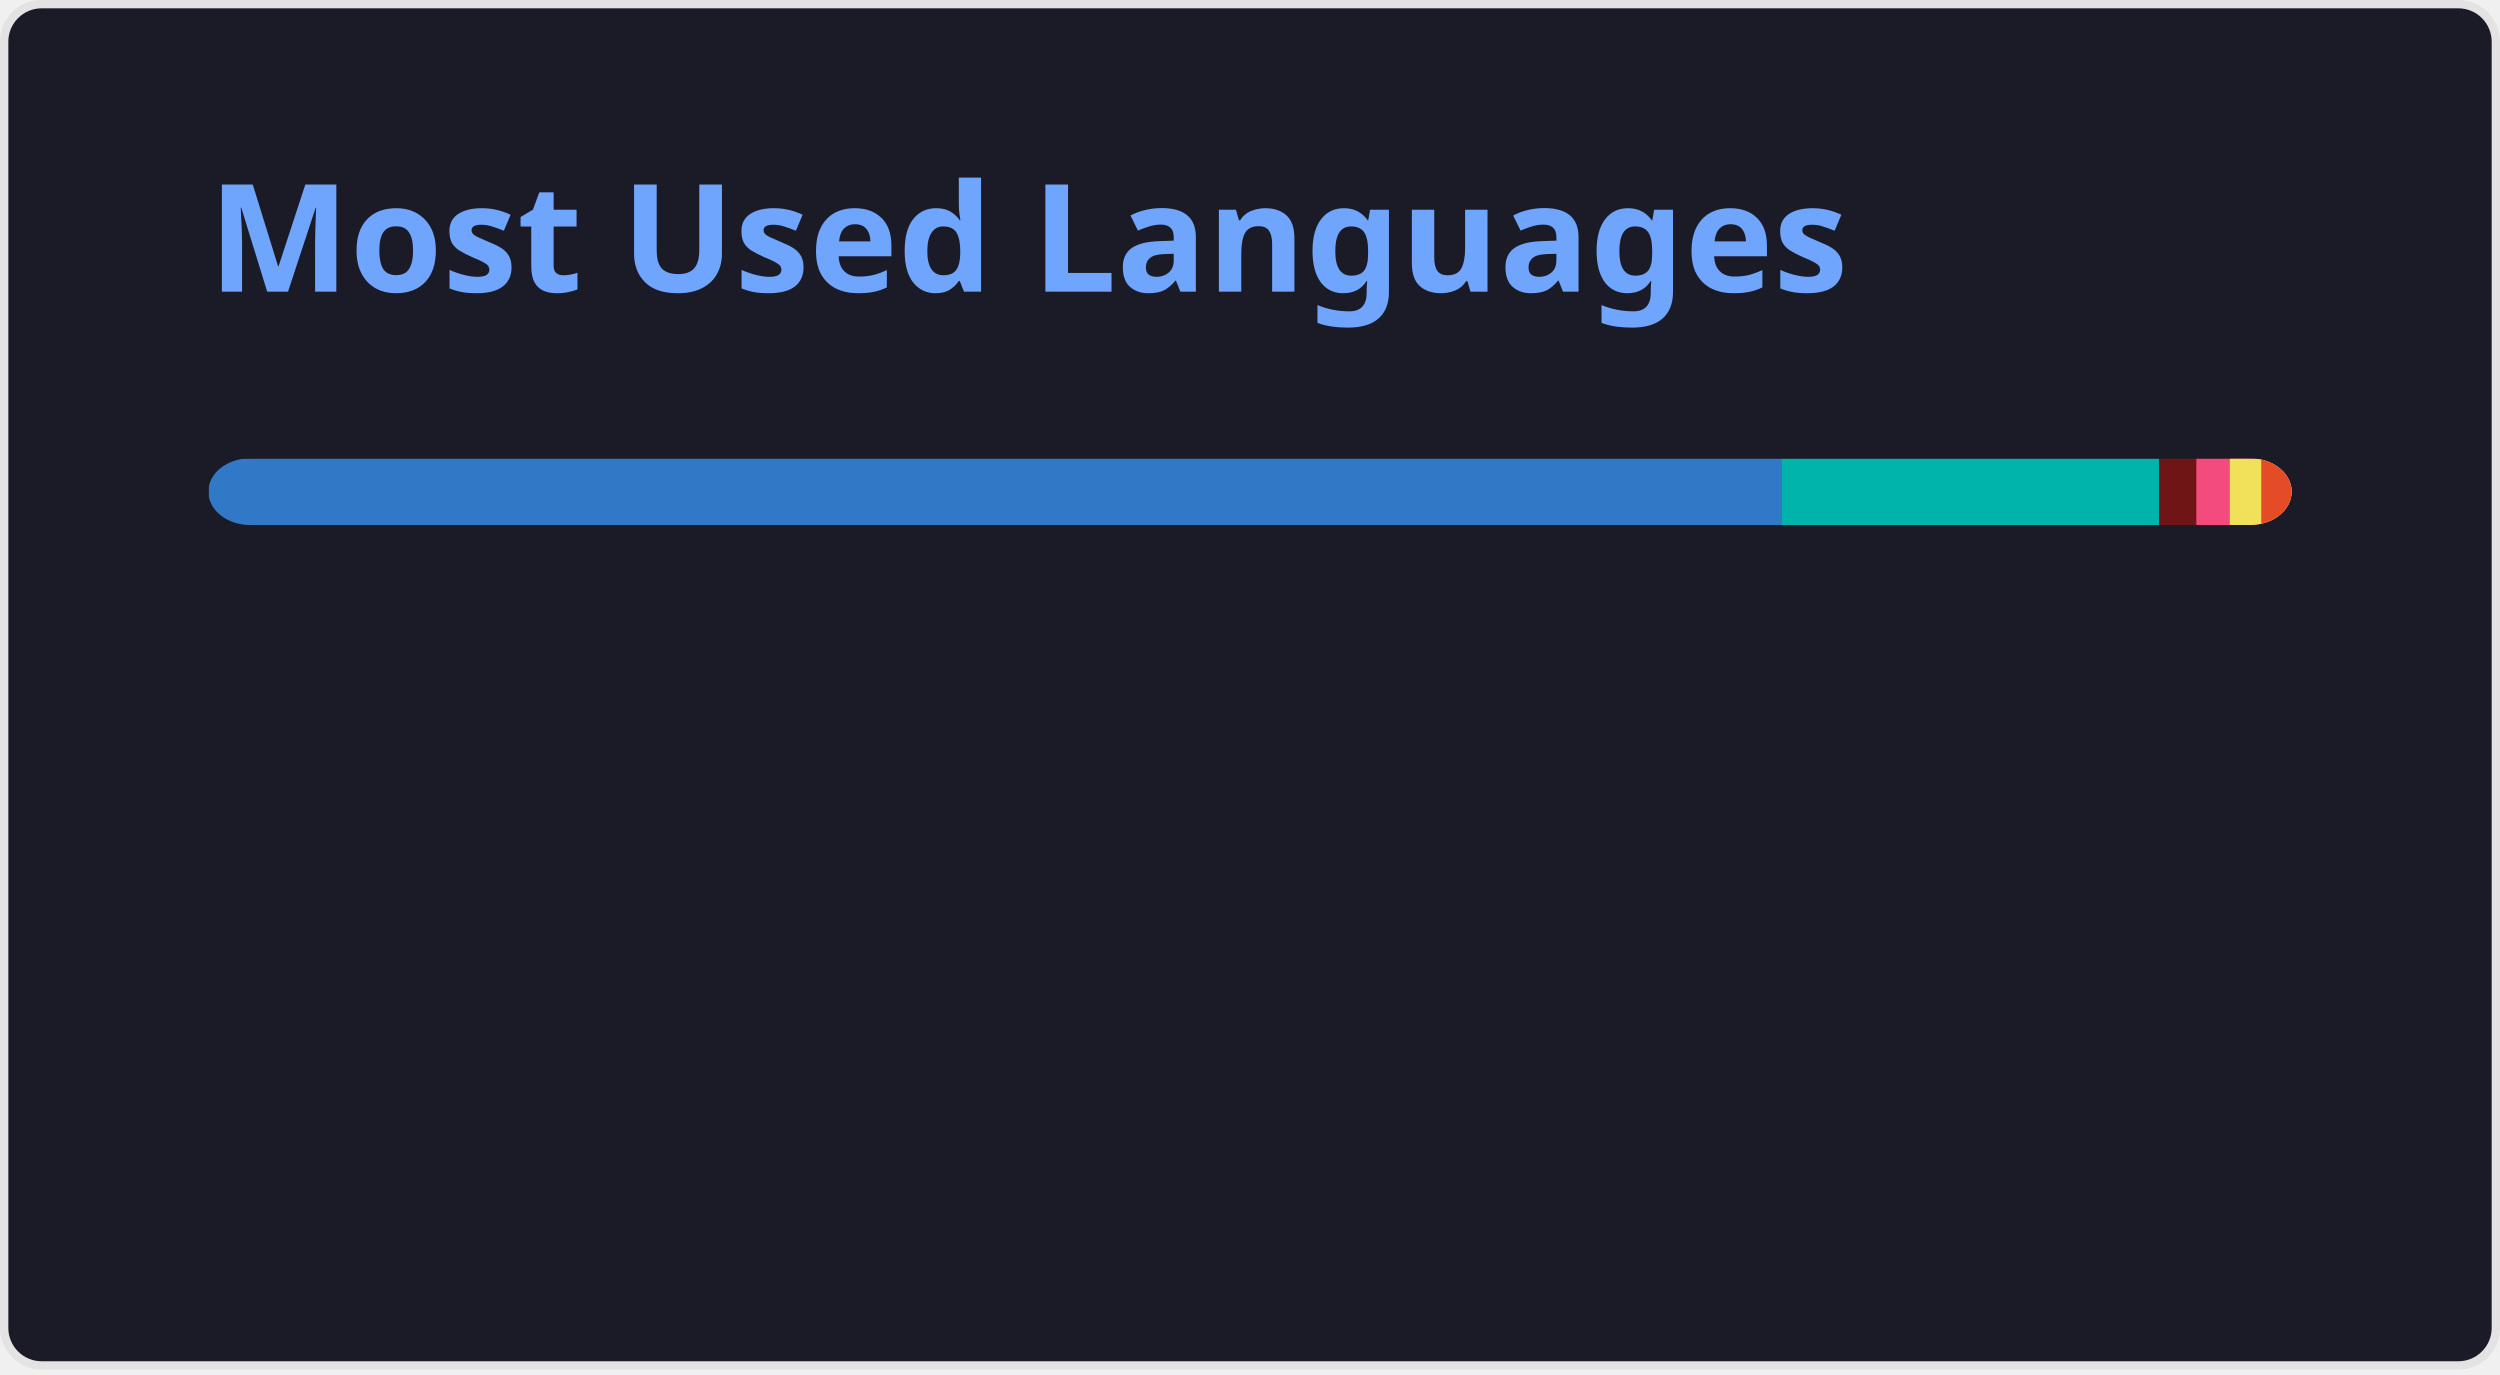
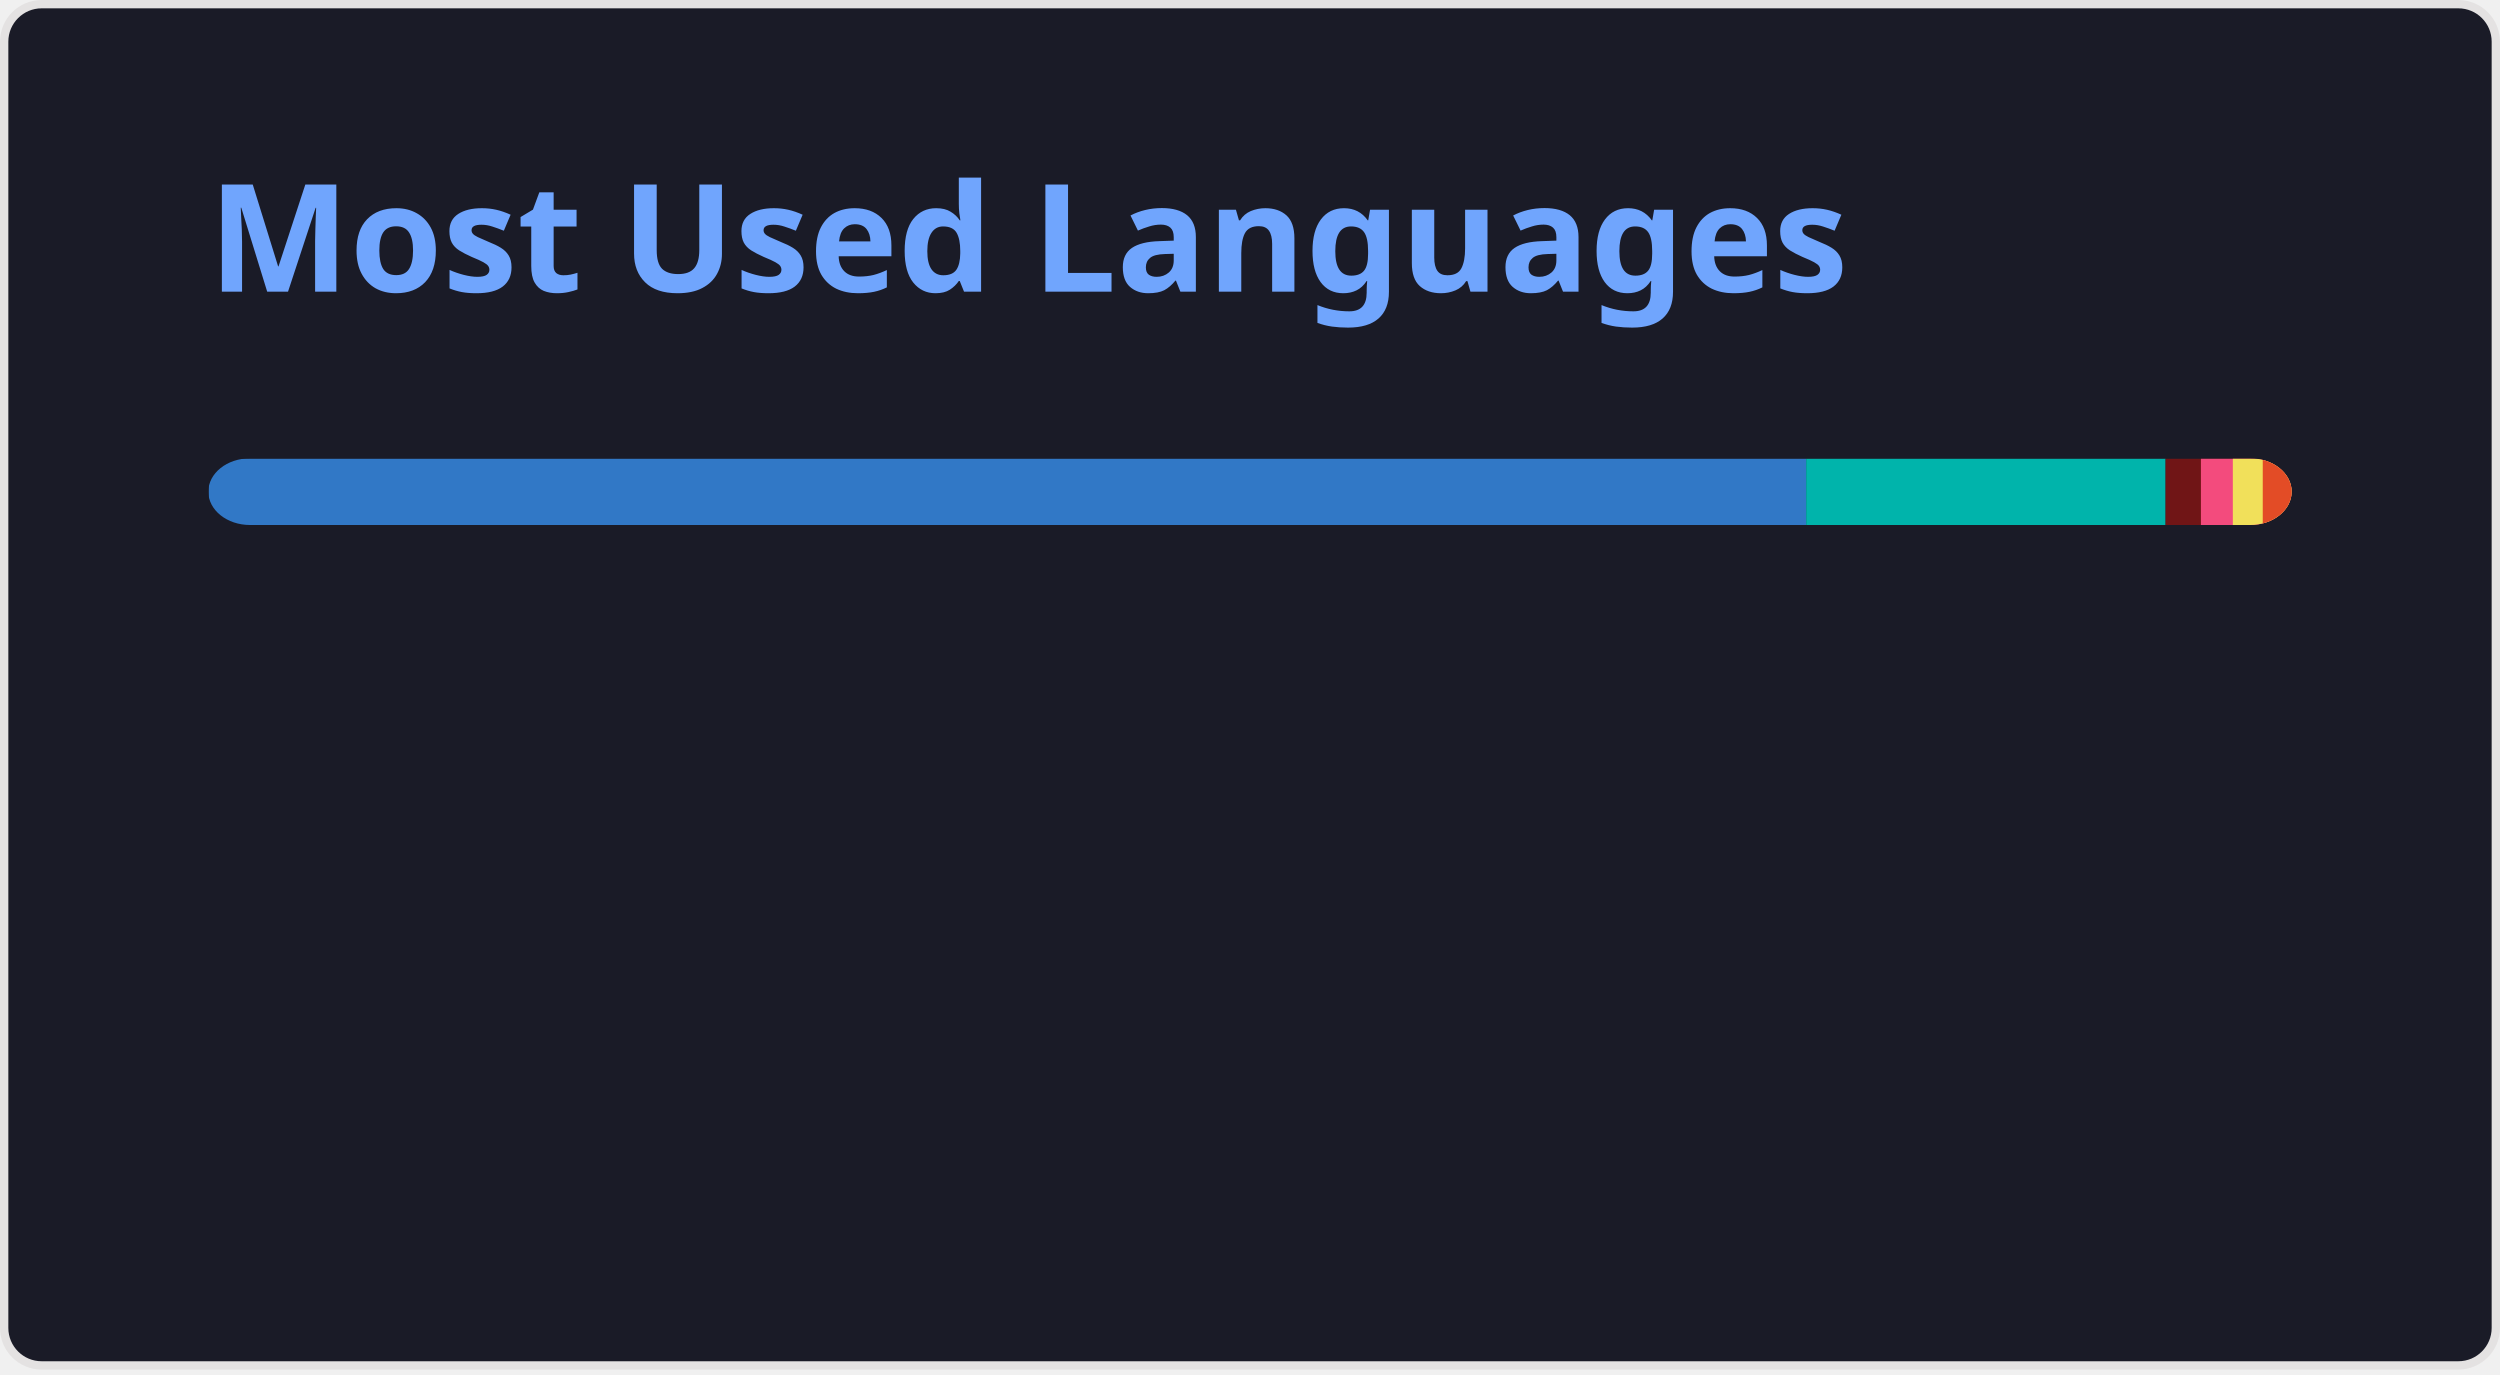
<svg xmlns="http://www.w3.org/2000/svg" width="300" height="165" viewBox="0 0 300 165" fill="none" role="img" aria-labelledby="descId">
  <style>
          .header {
            font: 600 18px 'Segoe UI', Ubuntu, Sans-Serif;
            fill: #70a5fd;
            animation: fadeInAnimation 0.8s ease-in-out forwards;
          }
          @supports(-moz-appearance: auto) {
            /* Selector detects Firefox */
            .header { font-size: 15.5px; }
          }
          
    @keyframes slideInAnimation {
      from {
        width: 0;
      }
      to {
        width: calc(100%-100px);
      }
    }
    @keyframes growWidthAnimation {
      from {
        width: 0;
      }
      to {
        width: 100%;
      }
    }
    .stat {
      font: 600 14px 'Segoe UI', Ubuntu, "Helvetica Neue", Sans-Serif; fill: #38bdae;
    }
    @supports(-moz-appearance: auto) {
      /* Selector detects Firefox */
      .stat { font-size:12px; }
    }
    .bold { font-weight: 700 }
    .lang-name {
      font: 400 11px "Segoe UI", Ubuntu, Sans-Serif;
      fill: #38bdae;
    }
    .stagger {
      opacity: 0;
      animation: fadeInAnimation 0.3s ease-in-out forwards;
    }
    #rect-mask rect{
      animation: slideInAnimation 1s ease-in-out forwards;
    }
    .lang-progress{
      animation: growWidthAnimation 0.6s ease-in-out forwards;
    }
    

          
      /* Animations */
      @keyframes scaleInAnimation {
        from {
          transform: translate(-5px, 5px) scale(0);
        }
        to {
          transform: translate(-5px, 5px) scale(1);
        }
      }
      @keyframes fadeInAnimation {
        from {
          opacity: 0;
        }
        to {
          opacity: 1;
        }
      }
    
          
        </style>
  <rect data-testid="card-bg" x="0.5" y="0.5" rx="4.5" height="99%" stroke="#e4e2e2" width="299" fill="#1a1b27" stroke-opacity="1" />
  <g data-testid="card-title" transform="translate(25, 35)">
    <g transform="translate(0, 0)">
      <text x="0" y="0" class="header" data-testid="header">Most Used Languages</text>
    </g>
  </g>
  <g data-testid="main-card-body" transform="translate(0, 55)">
    <svg data-testid="lang-items" x="25">
      <mask id="rect-mask">
        <rect x="0" y="0" width="250" height="8" fill="white" rx="5" />
      </mask>
-       <rect mask="url(#rect-mask)" data-testid="lang-progress" x="0" y="0" width="188.84" height="8" fill="#3178c6" />
-       <rect mask="url(#rect-mask)" data-testid="lang-progress" x="188.84" y="0" width="45.27" height="8" fill="#00B4AB" />
-       <rect mask="url(#rect-mask)" data-testid="lang-progress" x="234.11" y="0" width="14.45" height="8" fill="#701516" />
-       <rect mask="url(#rect-mask)" data-testid="lang-progress" x="238.56" y="0" width="14.02" height="8" fill="#f34b7d" />
-       <rect mask="url(#rect-mask)" data-testid="lang-progress" x="242.58" y="0" width="13.77" height="8" fill="#f1e05a" />
-       <rect mask="url(#rect-mask)" data-testid="lang-progress" x="246.35" y="0" width="13.65" height="8" fill="#e34c26" />
+       <rect mask="url(#rect-mask)" data-testid="lang-progress" x="0" y="0" width="191.74" height="8" fill="#3178c6" />
+       <rect mask="url(#rect-mask)" data-testid="lang-progress" x="191.74" y="0" width="43.13" height="8" fill="#00B4AB" />
+       <rect mask="url(#rect-mask)" data-testid="lang-progress" x="234.87" y="0" width="14.24" height="8" fill="#701516" />
+       <rect mask="url(#rect-mask)" data-testid="lang-progress" x="239.11" y="0" width="13.83" height="8" fill="#f34b7d" />
+       <rect mask="url(#rect-mask)" data-testid="lang-progress" x="242.94" y="0" width="13.59" height="8" fill="#f1e05a" />
+       <rect mask="url(#rect-mask)" data-testid="lang-progress" x="246.53" y="0" width="13.48" height="8" fill="#e34c26" />
      <g transform="translate(0, 25)">
        <g transform="translate(0, 0)">
          <g transform="translate(0, 0)">
            <g class="stagger" style="animation-delay: 450ms">
              <circle cx="5" cy="6" r="5" fill="#3178c6" />
              <text data-testid="lang-name" x="15" y="10" class="lang-name">
-         TypeScript 75.54%
+         TypeScript 76.69%
      </text>
            </g>
          </g>
          <g transform="translate(0, 25)">
            <g class="stagger" style="animation-delay: 600ms">
              <circle cx="5" cy="6" r="5" fill="#00B4AB" />
              <text data-testid="lang-name" x="15" y="10" class="lang-name">
-         Dart 18.11%
+         Dart 17.25%
      </text>
            </g>
          </g>
          <g transform="translate(0, 50)">
            <g class="stagger" style="animation-delay: 750ms">
              <circle cx="5" cy="6" r="5" fill="#701516" />
              <text data-testid="lang-name" x="15" y="10" class="lang-name">
-         Ruby 1.78%
+         Ruby 1.70%
      </text>
            </g>
          </g>
        </g>
        <g transform="translate(150, 0)">
          <g transform="translate(0, 0)">
            <g class="stagger" style="animation-delay: 450ms">
              <circle cx="5" cy="6" r="5" fill="#f34b7d" />
              <text data-testid="lang-name" x="15" y="10" class="lang-name">
-         C++ 1.61%
+         C++ 1.53%
      </text>
            </g>
          </g>
          <g transform="translate(0, 25)">
            <g class="stagger" style="animation-delay: 600ms">
              <circle cx="5" cy="6" r="5" fill="#f1e05a" />
              <text data-testid="lang-name" x="15" y="10" class="lang-name">
-         JavaScript 1.51%
+         JavaScript 1.44%
      </text>
            </g>
          </g>
          <g transform="translate(0, 50)">
            <g class="stagger" style="animation-delay: 750ms">
              <circle cx="5" cy="6" r="5" fill="#e34c26" />
              <text data-testid="lang-name" x="15" y="10" class="lang-name">
-         HTML 1.46%
+         HTML 1.39%
      </text>
            </g>
          </g>
        </g>
      </g>
    </svg>
  </g>
</svg>
